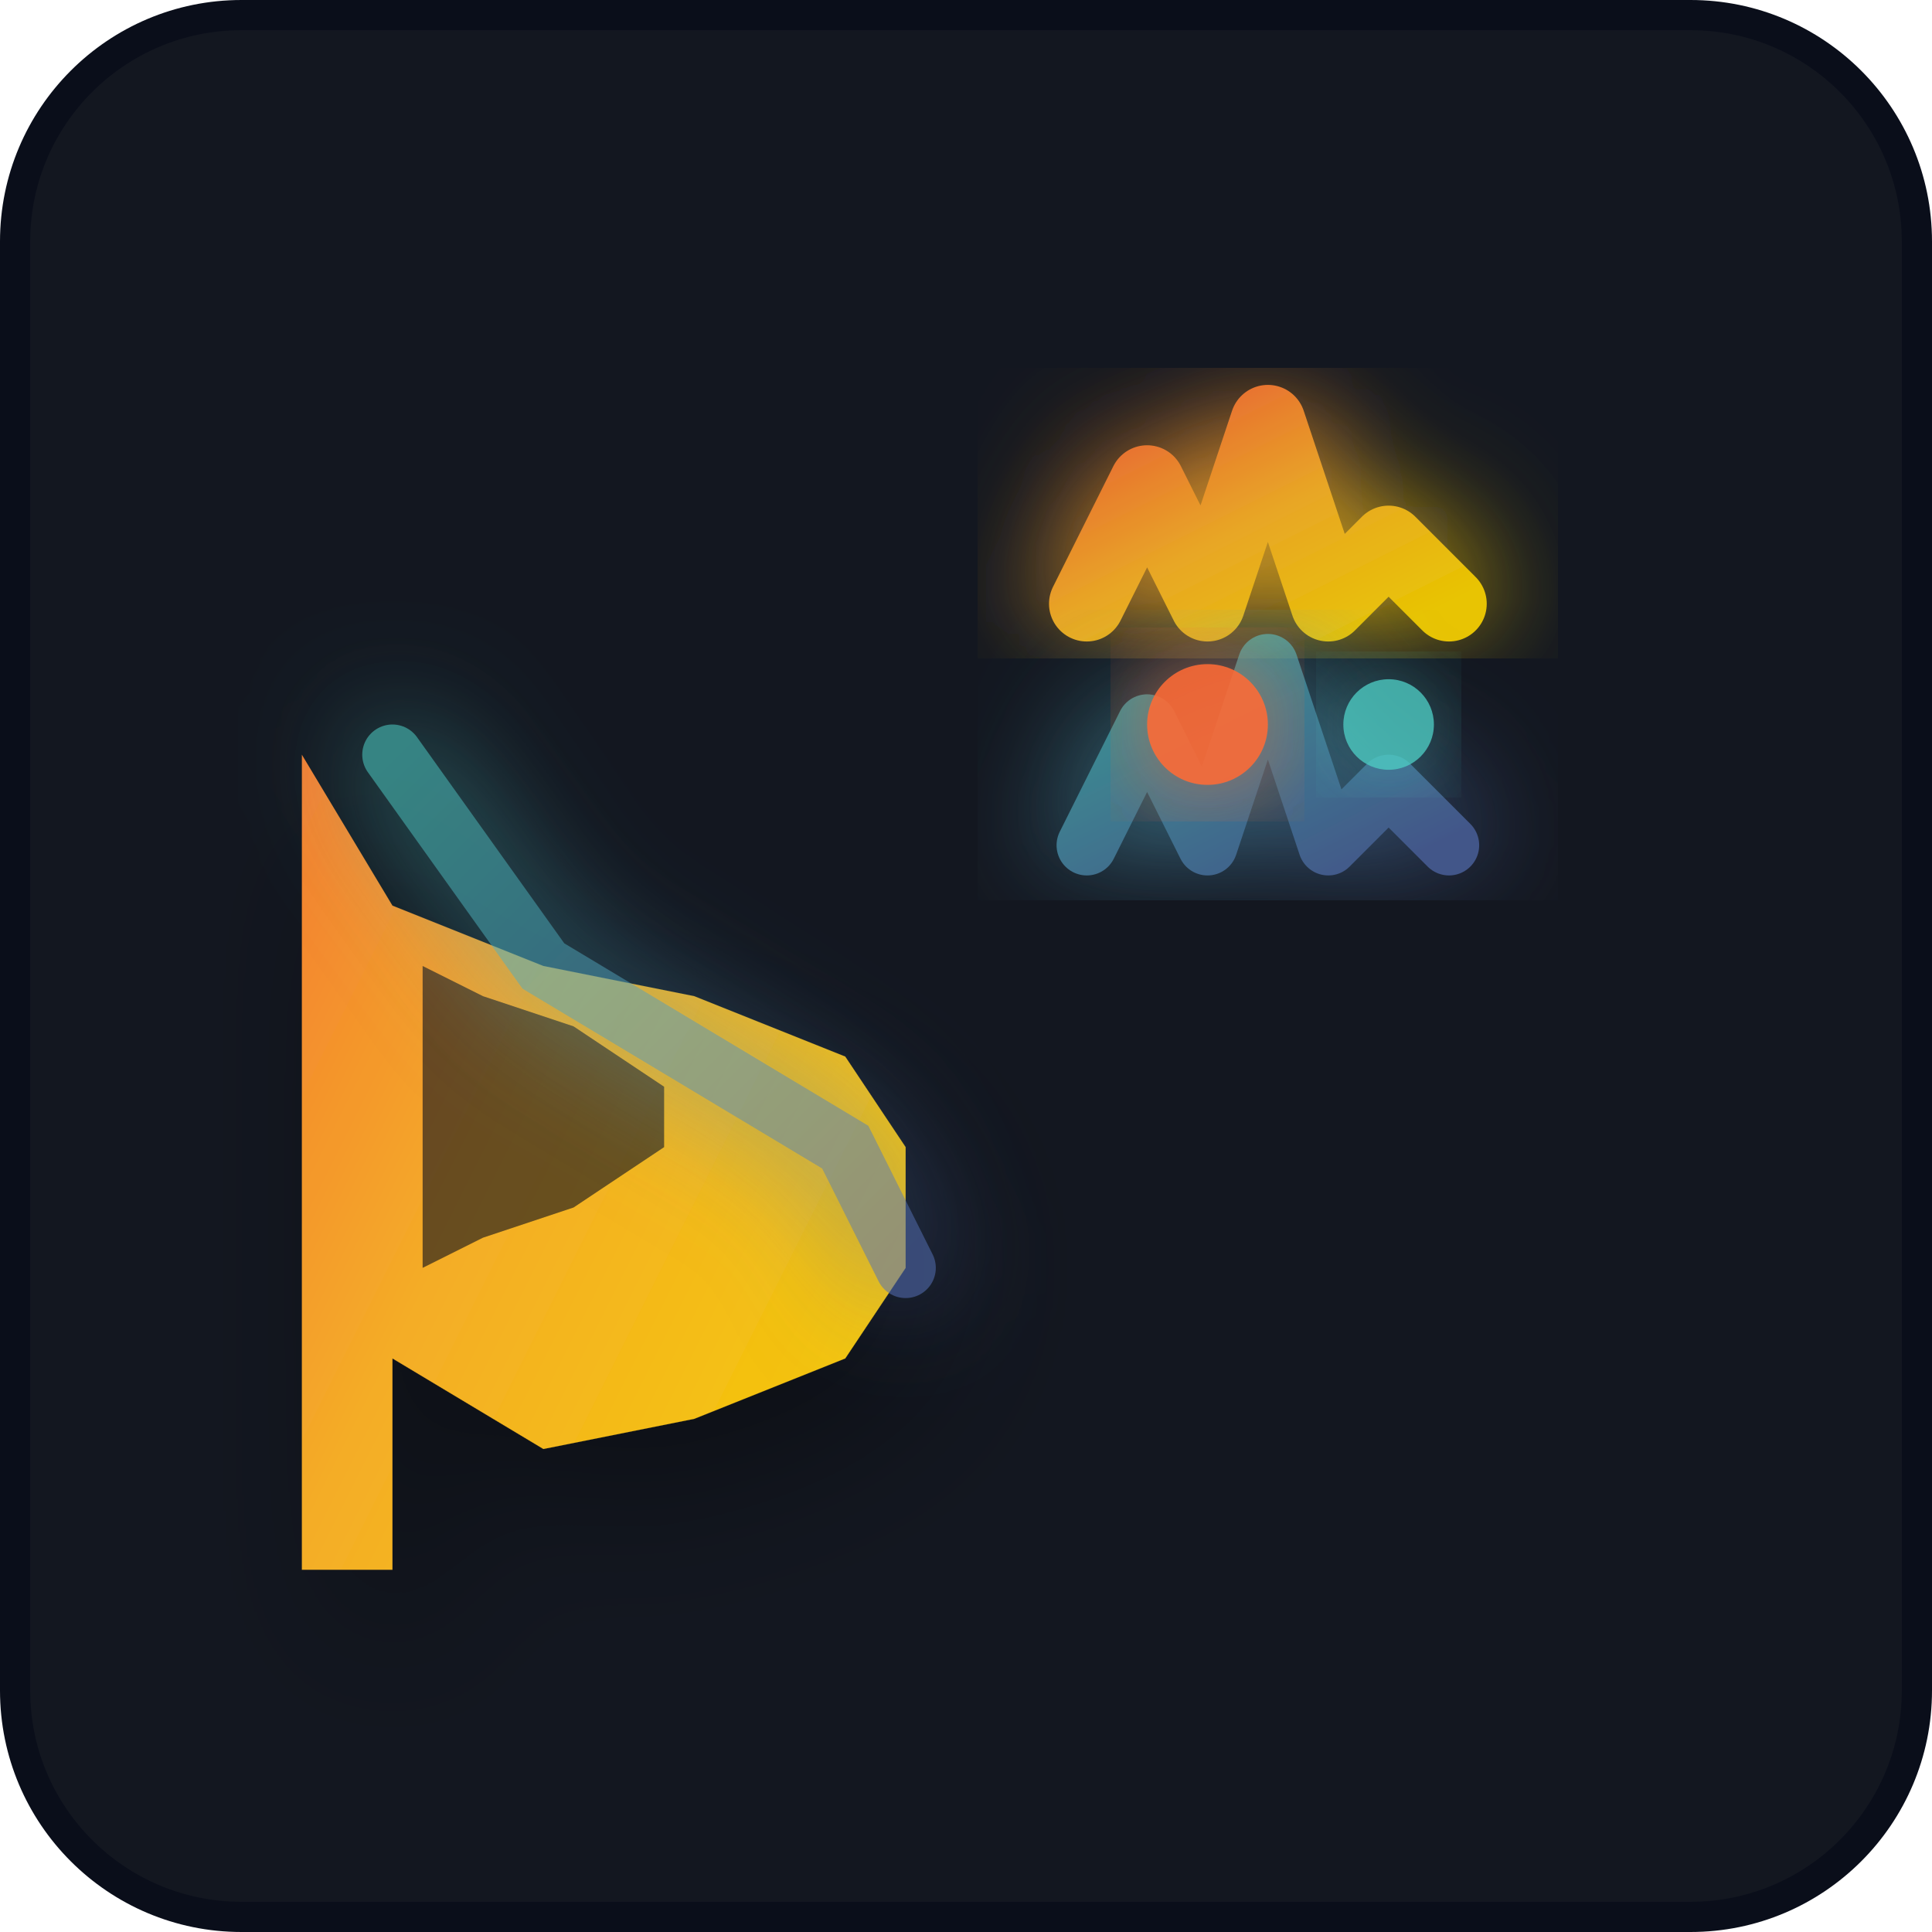
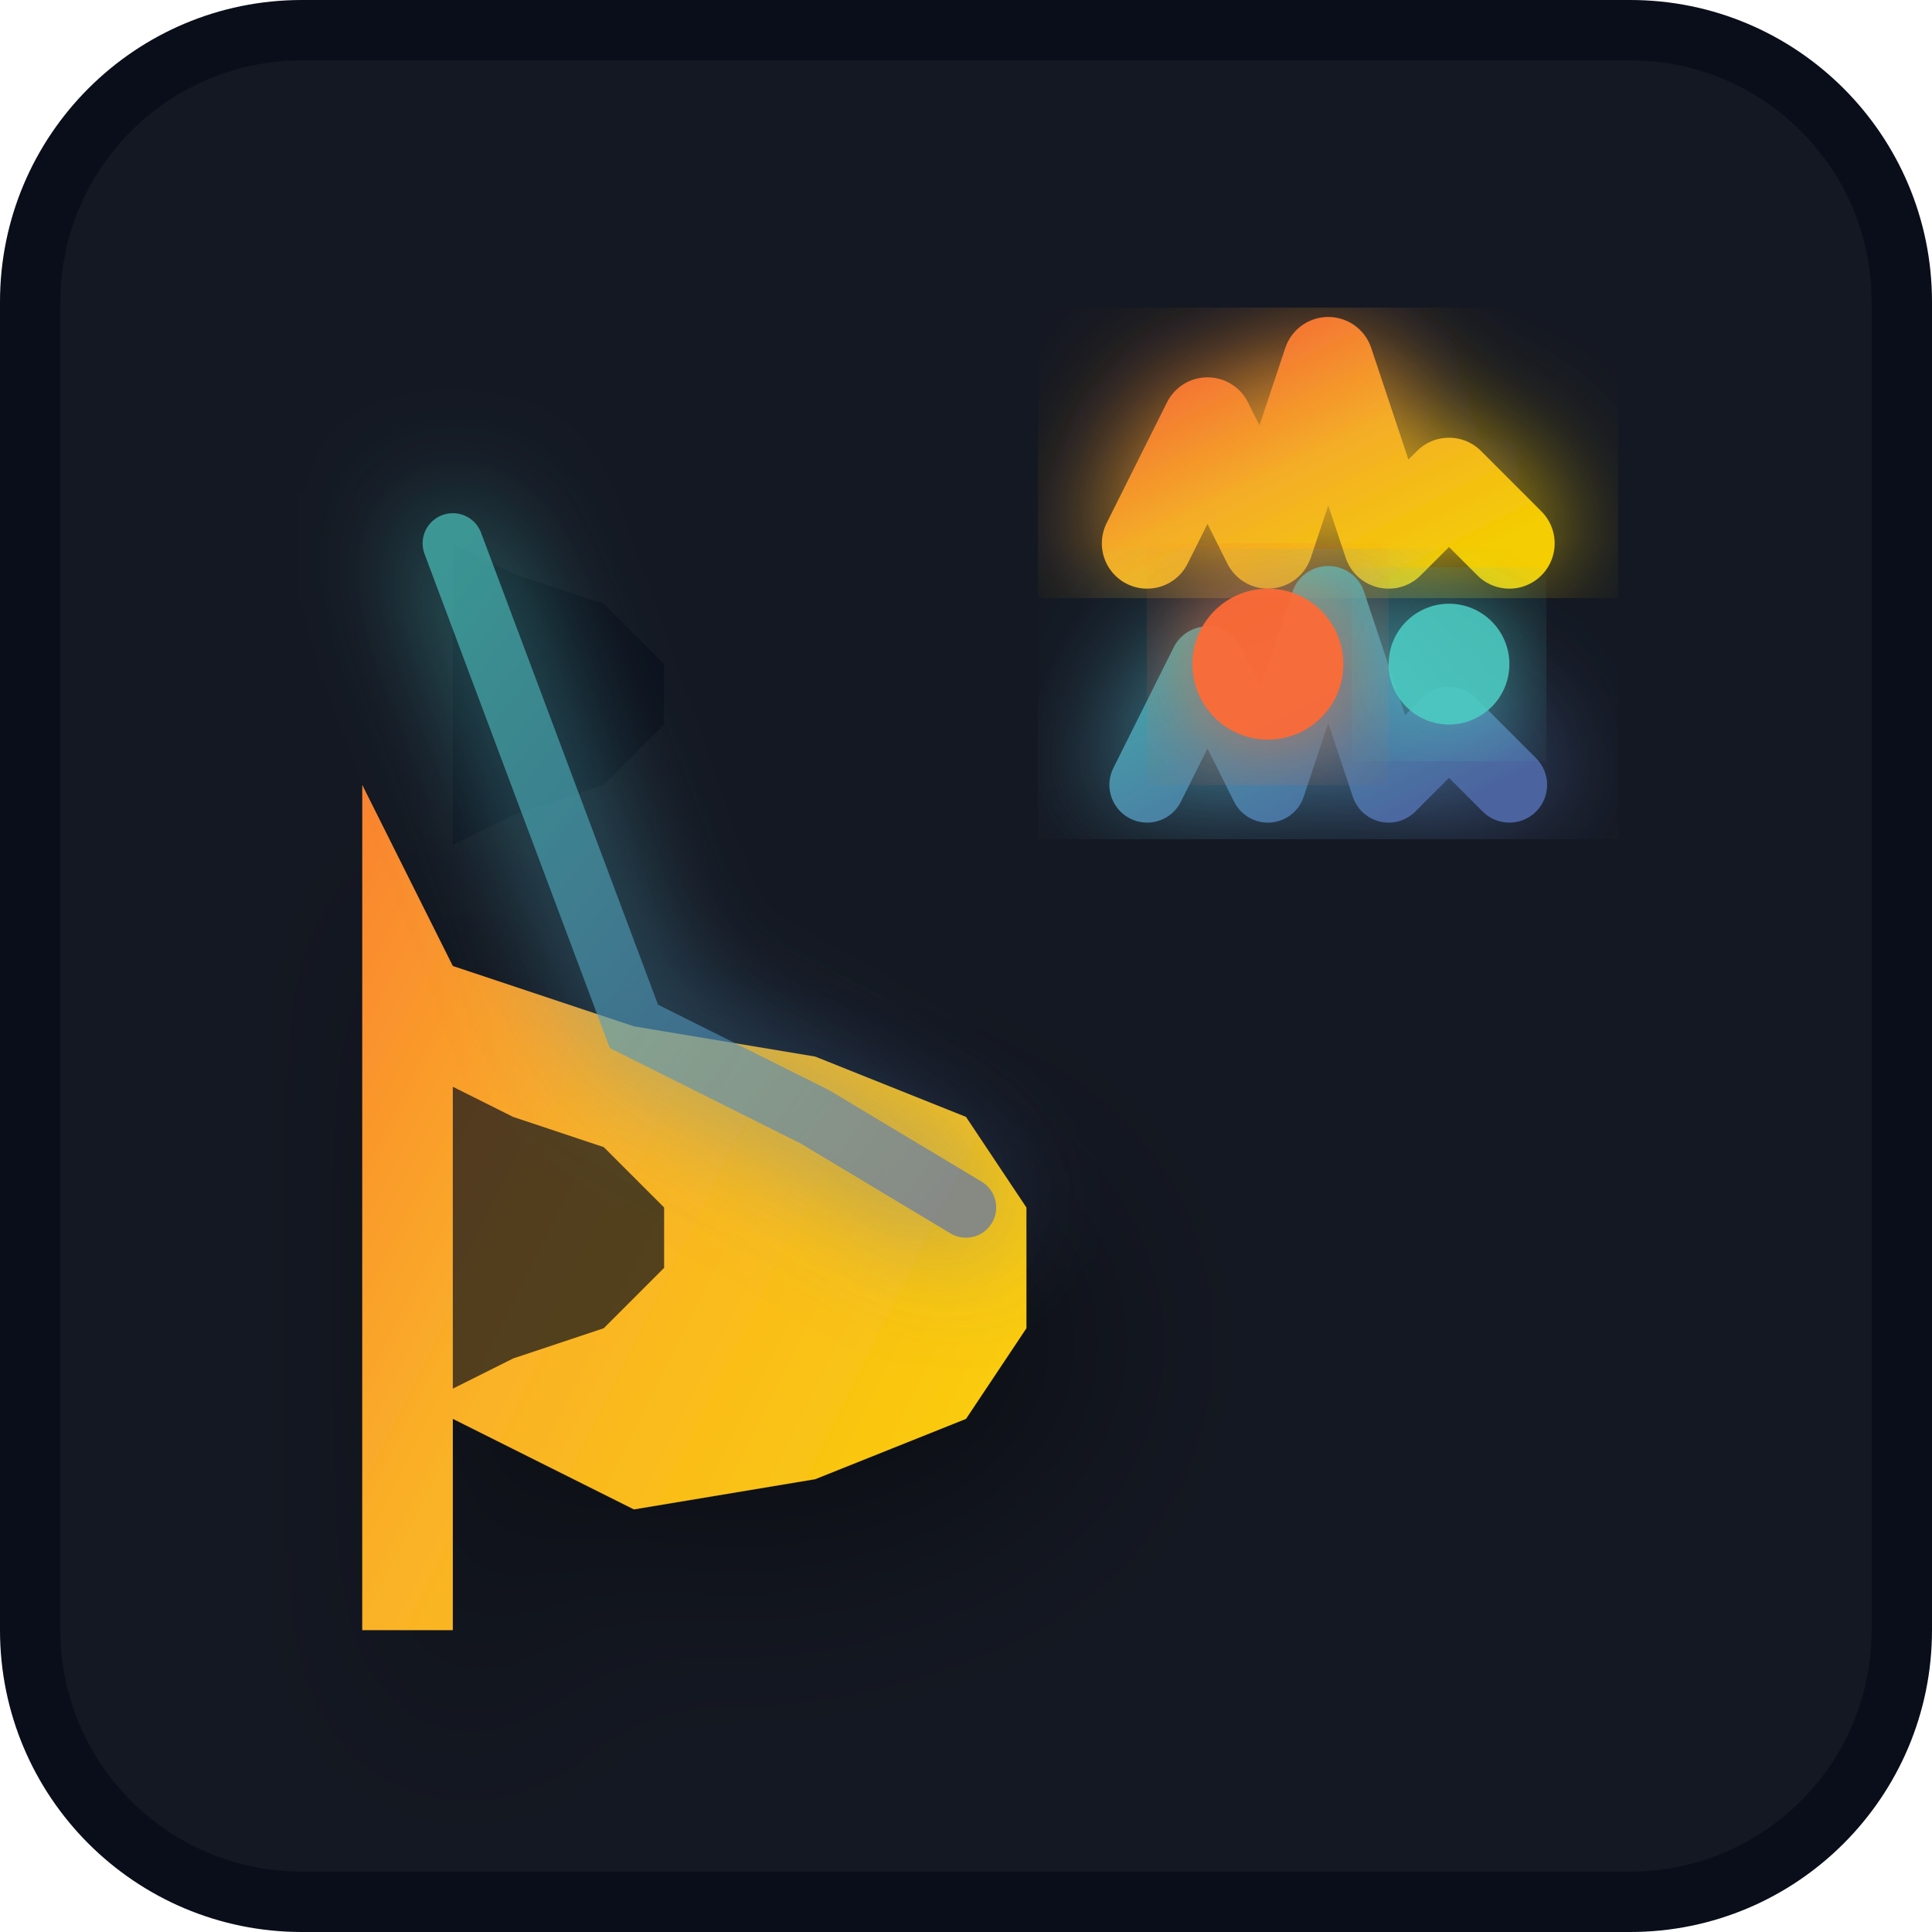
<svg xmlns="http://www.w3.org/2000/svg" width="64" height="64" viewBox="0 0 64 64" fill="none">
  <defs>
-     <linearGradient id="iconGhettoGradient" x1="0%" y1="0%" x2="100%" y2="100%">
+     <linearGradient id="iconPrimaryGradient" x1="0%" y1="0%" x2="100%" y2="100%">
      <stop offset="0%" style="stop-color:#FF6B35;stop-opacity:1" />
      <stop offset="50%" style="stop-color:#FFB627;stop-opacity:1" />
      <stop offset="100%" style="stop-color:#FFD700;stop-opacity:1" />
    </linearGradient>
    <linearGradient id="iconCoolGradient" x1="0%" y1="0%" x2="100%" y2="100%">
      <stop offset="0%" style="stop-color:#4ECDC4;stop-opacity:1" />
      <stop offset="100%" style="stop-color:#556FB5;stop-opacity:1" />
    </linearGradient>
    <filter id="iconStreetGlow" x="-30%" y="-30%" width="160%" height="160%">
      <feGaussianBlur stdDeviation="2" result="coloredBlur" />
      <feMerge>
        <feMergeNode in="coloredBlur" />
        <feMergeNode in="SourceGraphic" />
      </feMerge>
    </filter>
-     <filter id="iconGhettoShadow" x="-50%" y="-50%" width="200%" height="200%">
-       <feGaussianBlur in="SourceAlpha" stdDeviation="2.5" />
-       <feOffset dx="1.5" dy="2" result="offsetblur" />
+     <filter id="iconStrongShadow" x="-50%" y="-50%" width="200%" height="200%">
+       <feGaussianBlur in="SourceAlpha" stdDeviation="3" />
+       <feOffset dx="2" dy="2.5" result="offsetblur" />
      <feComponentTransfer>
-         <feFuncA type="linear" slope="0.35" />
+         <feFuncA type="linear" slope="0.4" />
      </feComponentTransfer>
      <feMerge>
        <feMergeNode />
        <feMergeNode in="SourceGraphic" />
      </feMerge>
    </filter>
  </defs>
-   <rect width="64" height="64" rx="8" fill="#0A0E1A" />
-   <rect x="1" y="1" width="62" height="62" rx="7" fill="#151922" opacity="0.8" />
-   <path d="M 10 12             L 10 52            L 13 52            L 13 45            L 18 48            L 23 47            L 28 45            L 30 42            L 30 38            L 28 35            L 23 33            L 18 32            L 13 30            L 10 25            Z" fill="url(#iconGhettoGradient)" opacity="0.95" filter="url(#iconGhettoShadow)" />
-   <path d="M 14 20            L 14 42            L 16 41            L 19 40            L 22 38            L 22 36            L 19 34            L 16 33            L 14 32            Z" fill="#0A0E1A" opacity="0.6" />
-   <path d="M 13 25            L 18 32            L 23 35            L 28 38            L 30 42" stroke="url(#iconCoolGradient)" stroke-width="2" stroke-linecap="round" fill="none" opacity="0.6" filter="url(#iconStreetGlow)" />
-   <path d="M 36 20            L 38 16            L 40 20            L 42 14            L 44 20            L 46 18            L 48 20" stroke="url(#iconGhettoGradient)" stroke-width="2.5" stroke-linecap="round" stroke-linejoin="round" fill="none" opacity="0.9" filter="url(#iconStreetGlow)" />
-   <path d="M 36 28            L 38 24            L 40 28            L 42 22            L 44 28            L 46 26            L 48 28" stroke="url(#iconCoolGradient)" stroke-width="2" stroke-linecap="round" stroke-linejoin="round" fill="none" opacity="0.7" filter="url(#iconStreetGlow)" />
-   <circle cx="40" cy="24" r="2" fill="#FF6B35" opacity="0.9" filter="url(#iconStreetGlow)" />
-   <circle cx="46" cy="24" r="1.5" fill="#4ECDC4" opacity="0.8" filter="url(#iconStreetGlow)" />
+   <rect width="64" height="64" rx="10" fill="#0A0E1A" />
+   <rect x="2" y="2" width="60" height="60" rx="8" fill="#151922" opacity="0.9" />
+   <path d="M 12 10             L 12 54            L 15 54            L 15 47            L 21 50            L 27 49            L 32 47            L 34 44            L 34 40            L 32 37            L 27 35            L 21 34            L 15 32            L 12 26            L 12 10            Z" fill="url(#iconPrimaryGradient)" opacity="0.98" filter="url(#iconStrongShadow)" />
+   <path d="M 15 18            L 15 46            L 17 45            L 20 44            L 22 42            L 22 40            L 20 38            L 17 37            L 15 36            L 15 28            L 17 27            L 20 26            L 22 24            L 22 22            L 20 20            L 17 19            L 15 18            Z" fill="#0A0E1A" opacity="0.7" />
+   <path d="M 38 18            L 40 14            L 42 18            L 44 12            L 46 18            L 48 16            L 50 18" stroke="url(#iconPrimaryGradient)" stroke-width="3" stroke-linecap="round" stroke-linejoin="round" fill="none" opacity="0.95" filter="url(#iconStreetGlow)" />
+   <path d="M 38 26            L 40 22            L 42 26            L 44 20            L 46 26            L 48 24            L 50 26" stroke="url(#iconCoolGradient)" stroke-width="2.5" stroke-linecap="round" stroke-linejoin="round" fill="none" opacity="0.85" filter="url(#iconStreetGlow)" />
+   <circle cx="42" cy="22" r="2.5" fill="#FF6B35" opacity="0.95" filter="url(#iconStreetGlow)" />
+   <circle cx="48" cy="22" r="2" fill="#4ECDC4" opacity="0.9" filter="url(#iconStreetGlow)" />
+   <path d="M 15 18            L 21 34            L 27 37            L 32 40" stroke="url(#iconCoolGradient)" stroke-width="2" stroke-linecap="round" fill="none" opacity="0.7" filter="url(#iconStreetGlow)" />
</svg>
